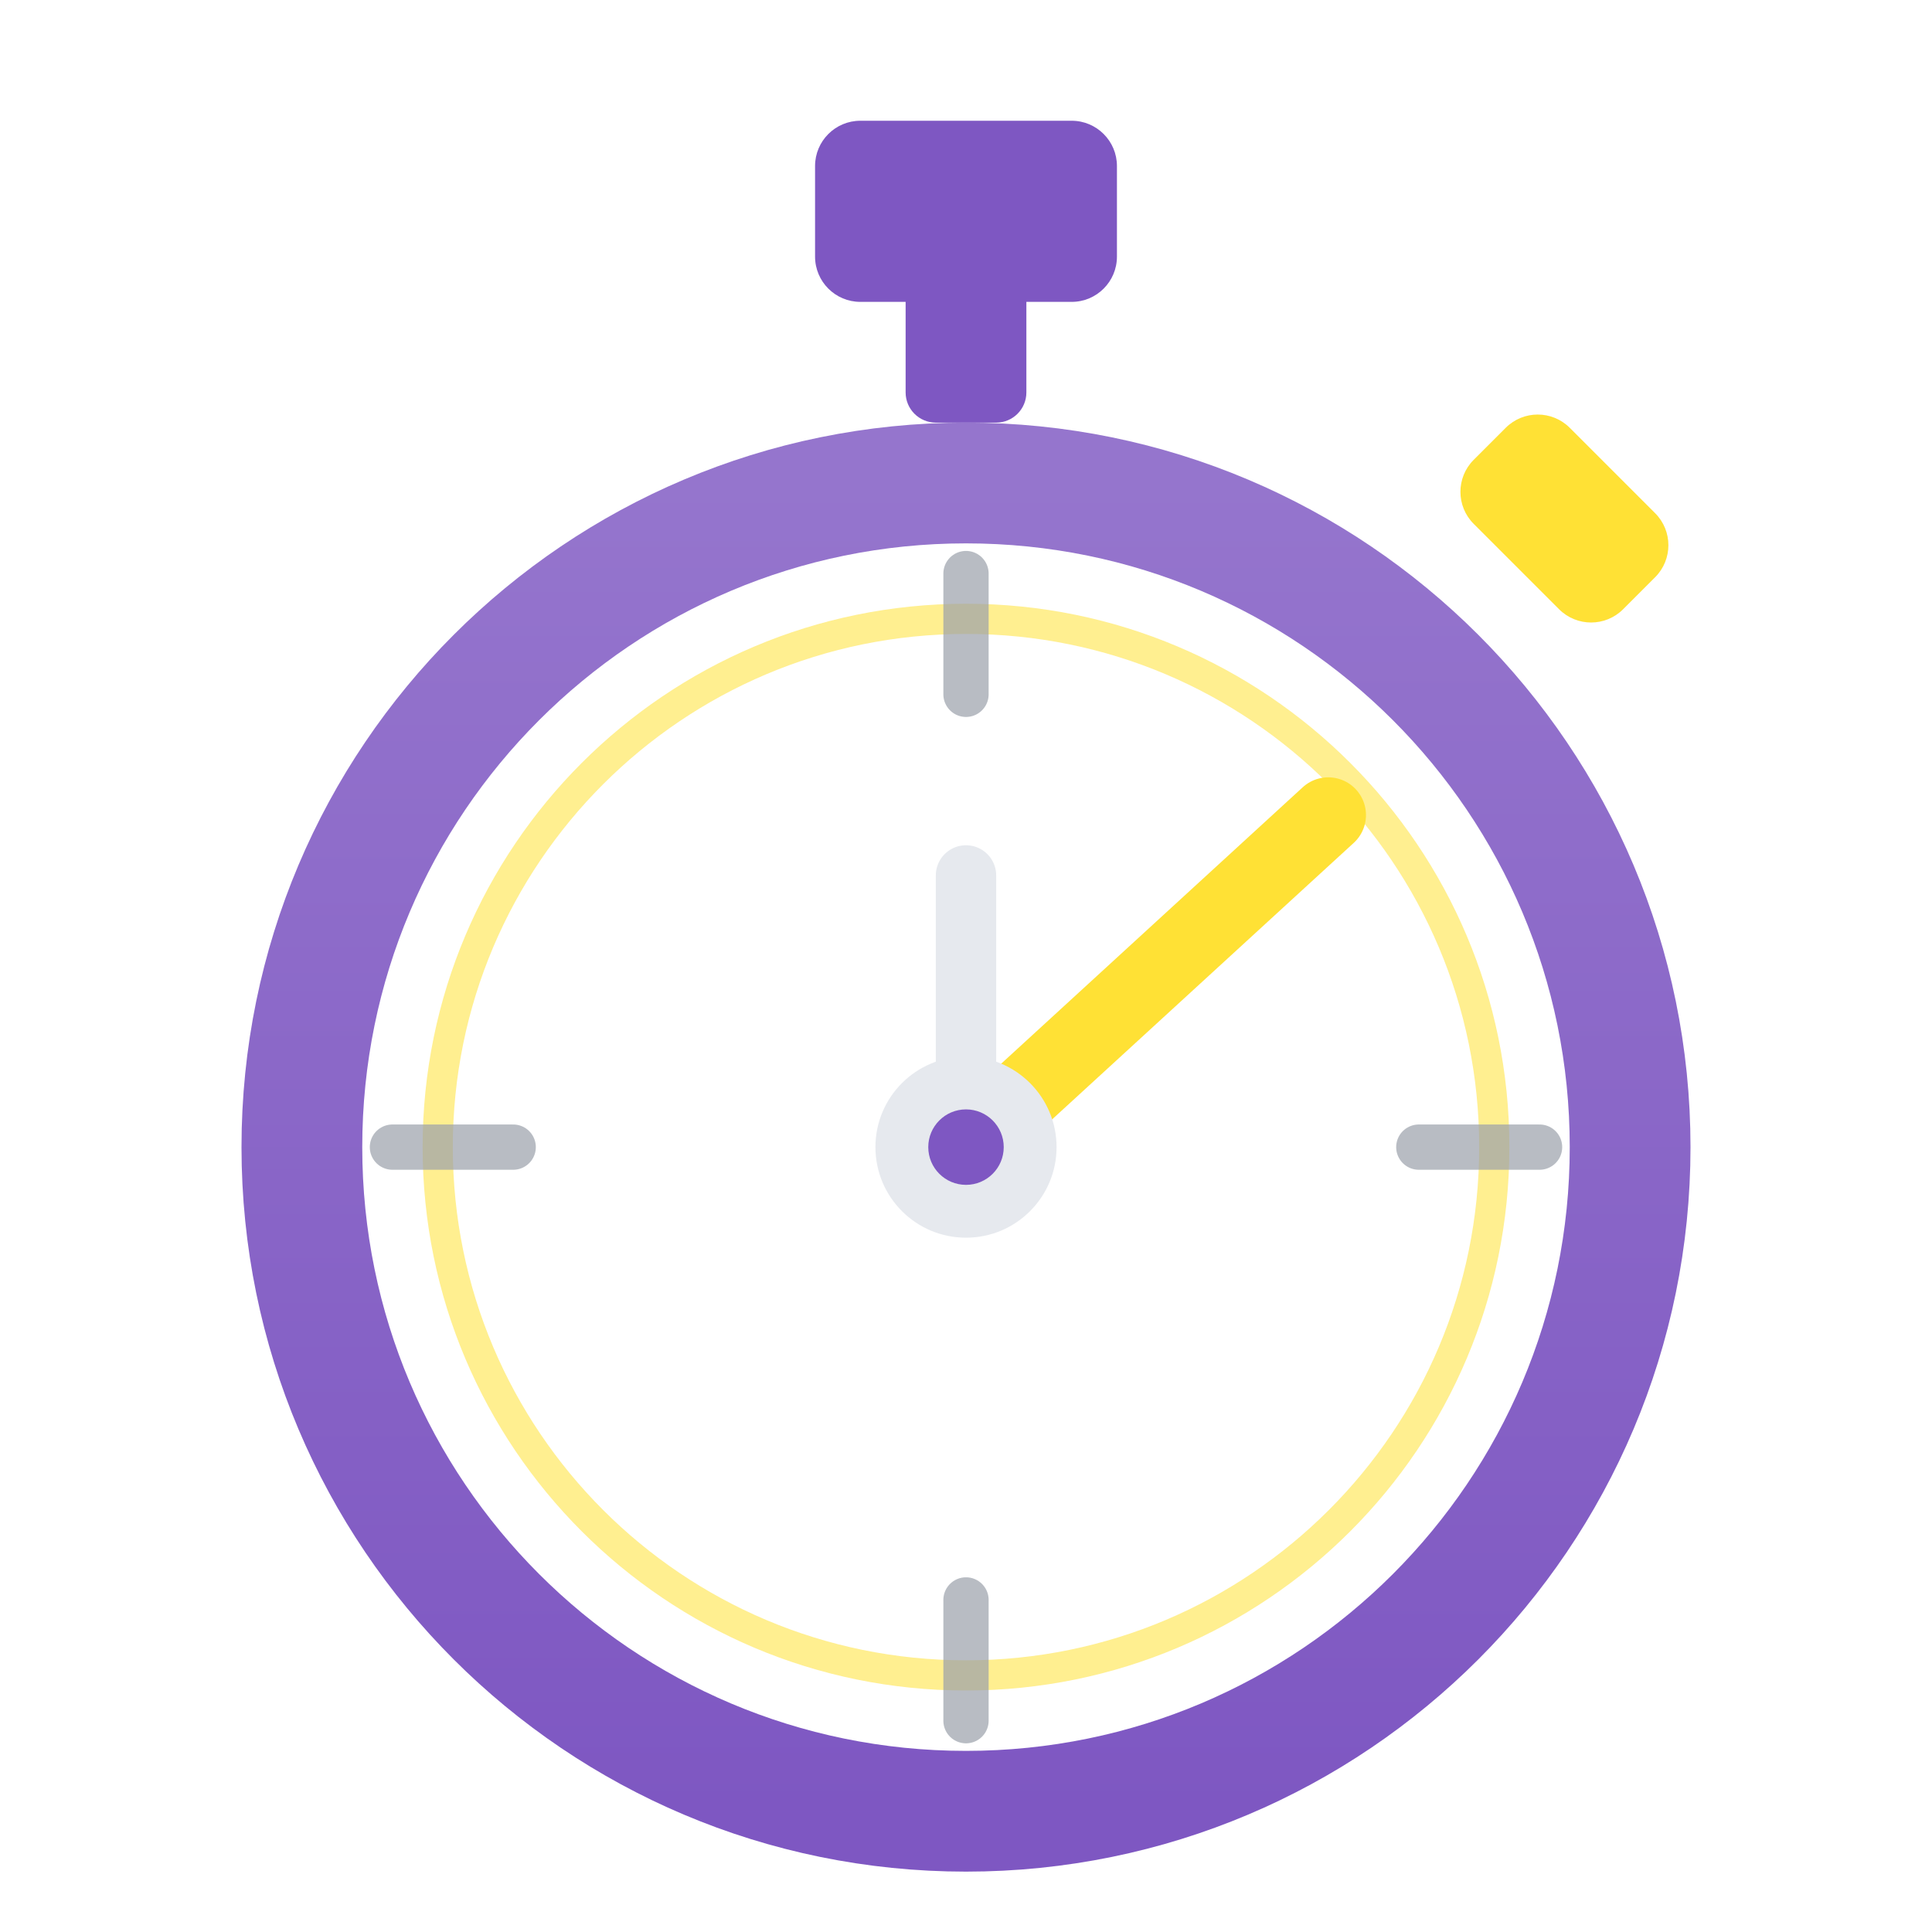
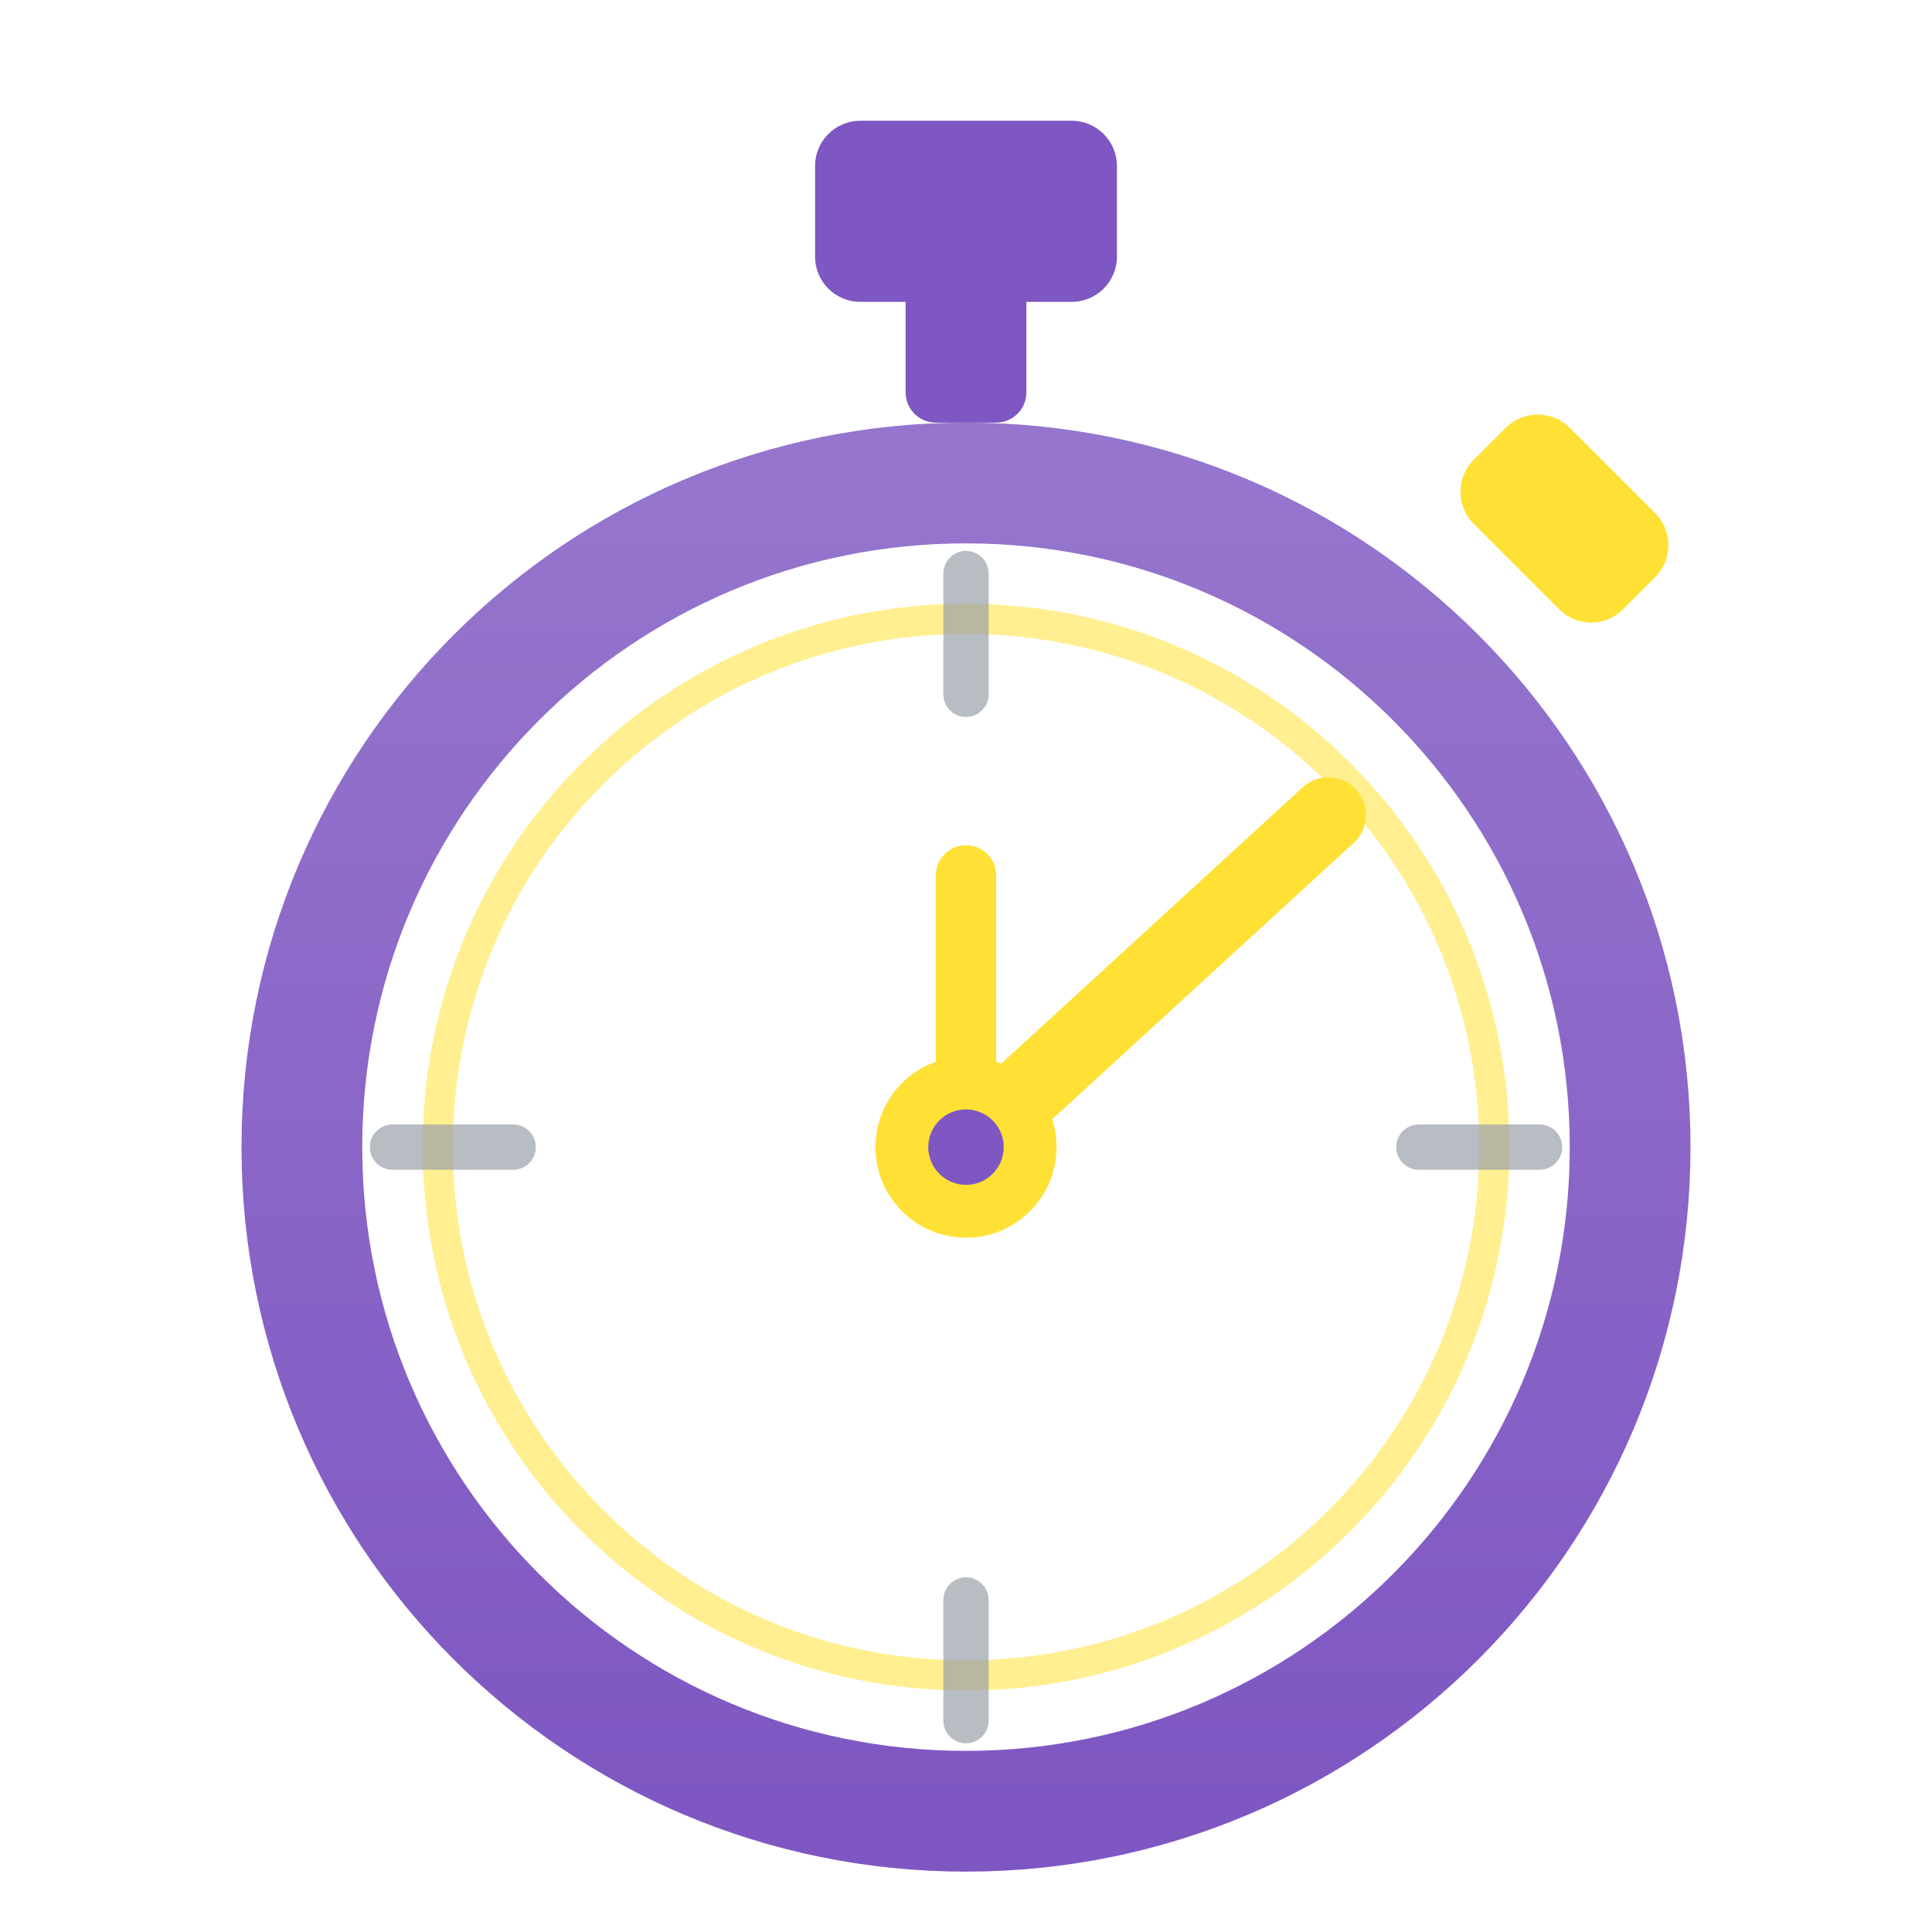
<svg xmlns="http://www.w3.org/2000/svg" viewBox="0 0 128 128" role="img" aria-label="LatencyLab stopwatch">
  <defs>
    <linearGradient id="ll-body" x1="0" y1="0" x2="0" y2="1">
      <stop offset="0" stop-color="#9575cd" />
      <stop offset="1" stop-color="#7e57c2" />
    </linearGradient>
  </defs>
  <rect x="54" y="8" width="20" height="12" rx="3" fill="#7e57c2" />
  <rect x="60" y="18" width="8" height="10" rx="2" fill="#7e57c2" />
  <rect x="97" y="30" width="14" height="9" rx="3" transform="rotate(45 104 34)" fill="#ffe135" />
  <circle cx="64" cy="76" r="44" fill="none" stroke="url(#ll-body)" stroke-width="8" />
  <circle cx="64" cy="76" r="35" fill="none" stroke="#ffe135" stroke-width="2" opacity="0.55" />
  <g stroke="#9aa0aa" stroke-width="3" stroke-linecap="round" opacity="0.7">
    <line x1="64" y1="38" x2="64" y2="46" />
    <line x1="64" y1="106" x2="64" y2="114" />
    <line x1="26" y1="76" x2="34" y2="76" />
    <line x1="94" y1="76" x2="102" y2="76" />
  </g>
  <line x1="64" y1="76" x2="88" y2="54" stroke="#ffe135" stroke-width="5" stroke-linecap="round" />
-   <line x1="64" y1="76" x2="64" y2="58" stroke="#e6e9ee" stroke-width="4" stroke-linecap="round" />
-   <circle cx="64" cy="76" r="6" fill="#e6e9ee" />
+   <line x1="64" y1="76" x2="64" y2="58" stroke="#ffe135" stroke-width="4" stroke-linecap="round" />
+   <circle cx="64" cy="76" r="6" fill="#ffe135" />
  <circle cx="64" cy="76" r="2.5" fill="#7e57c2" />
</svg>
